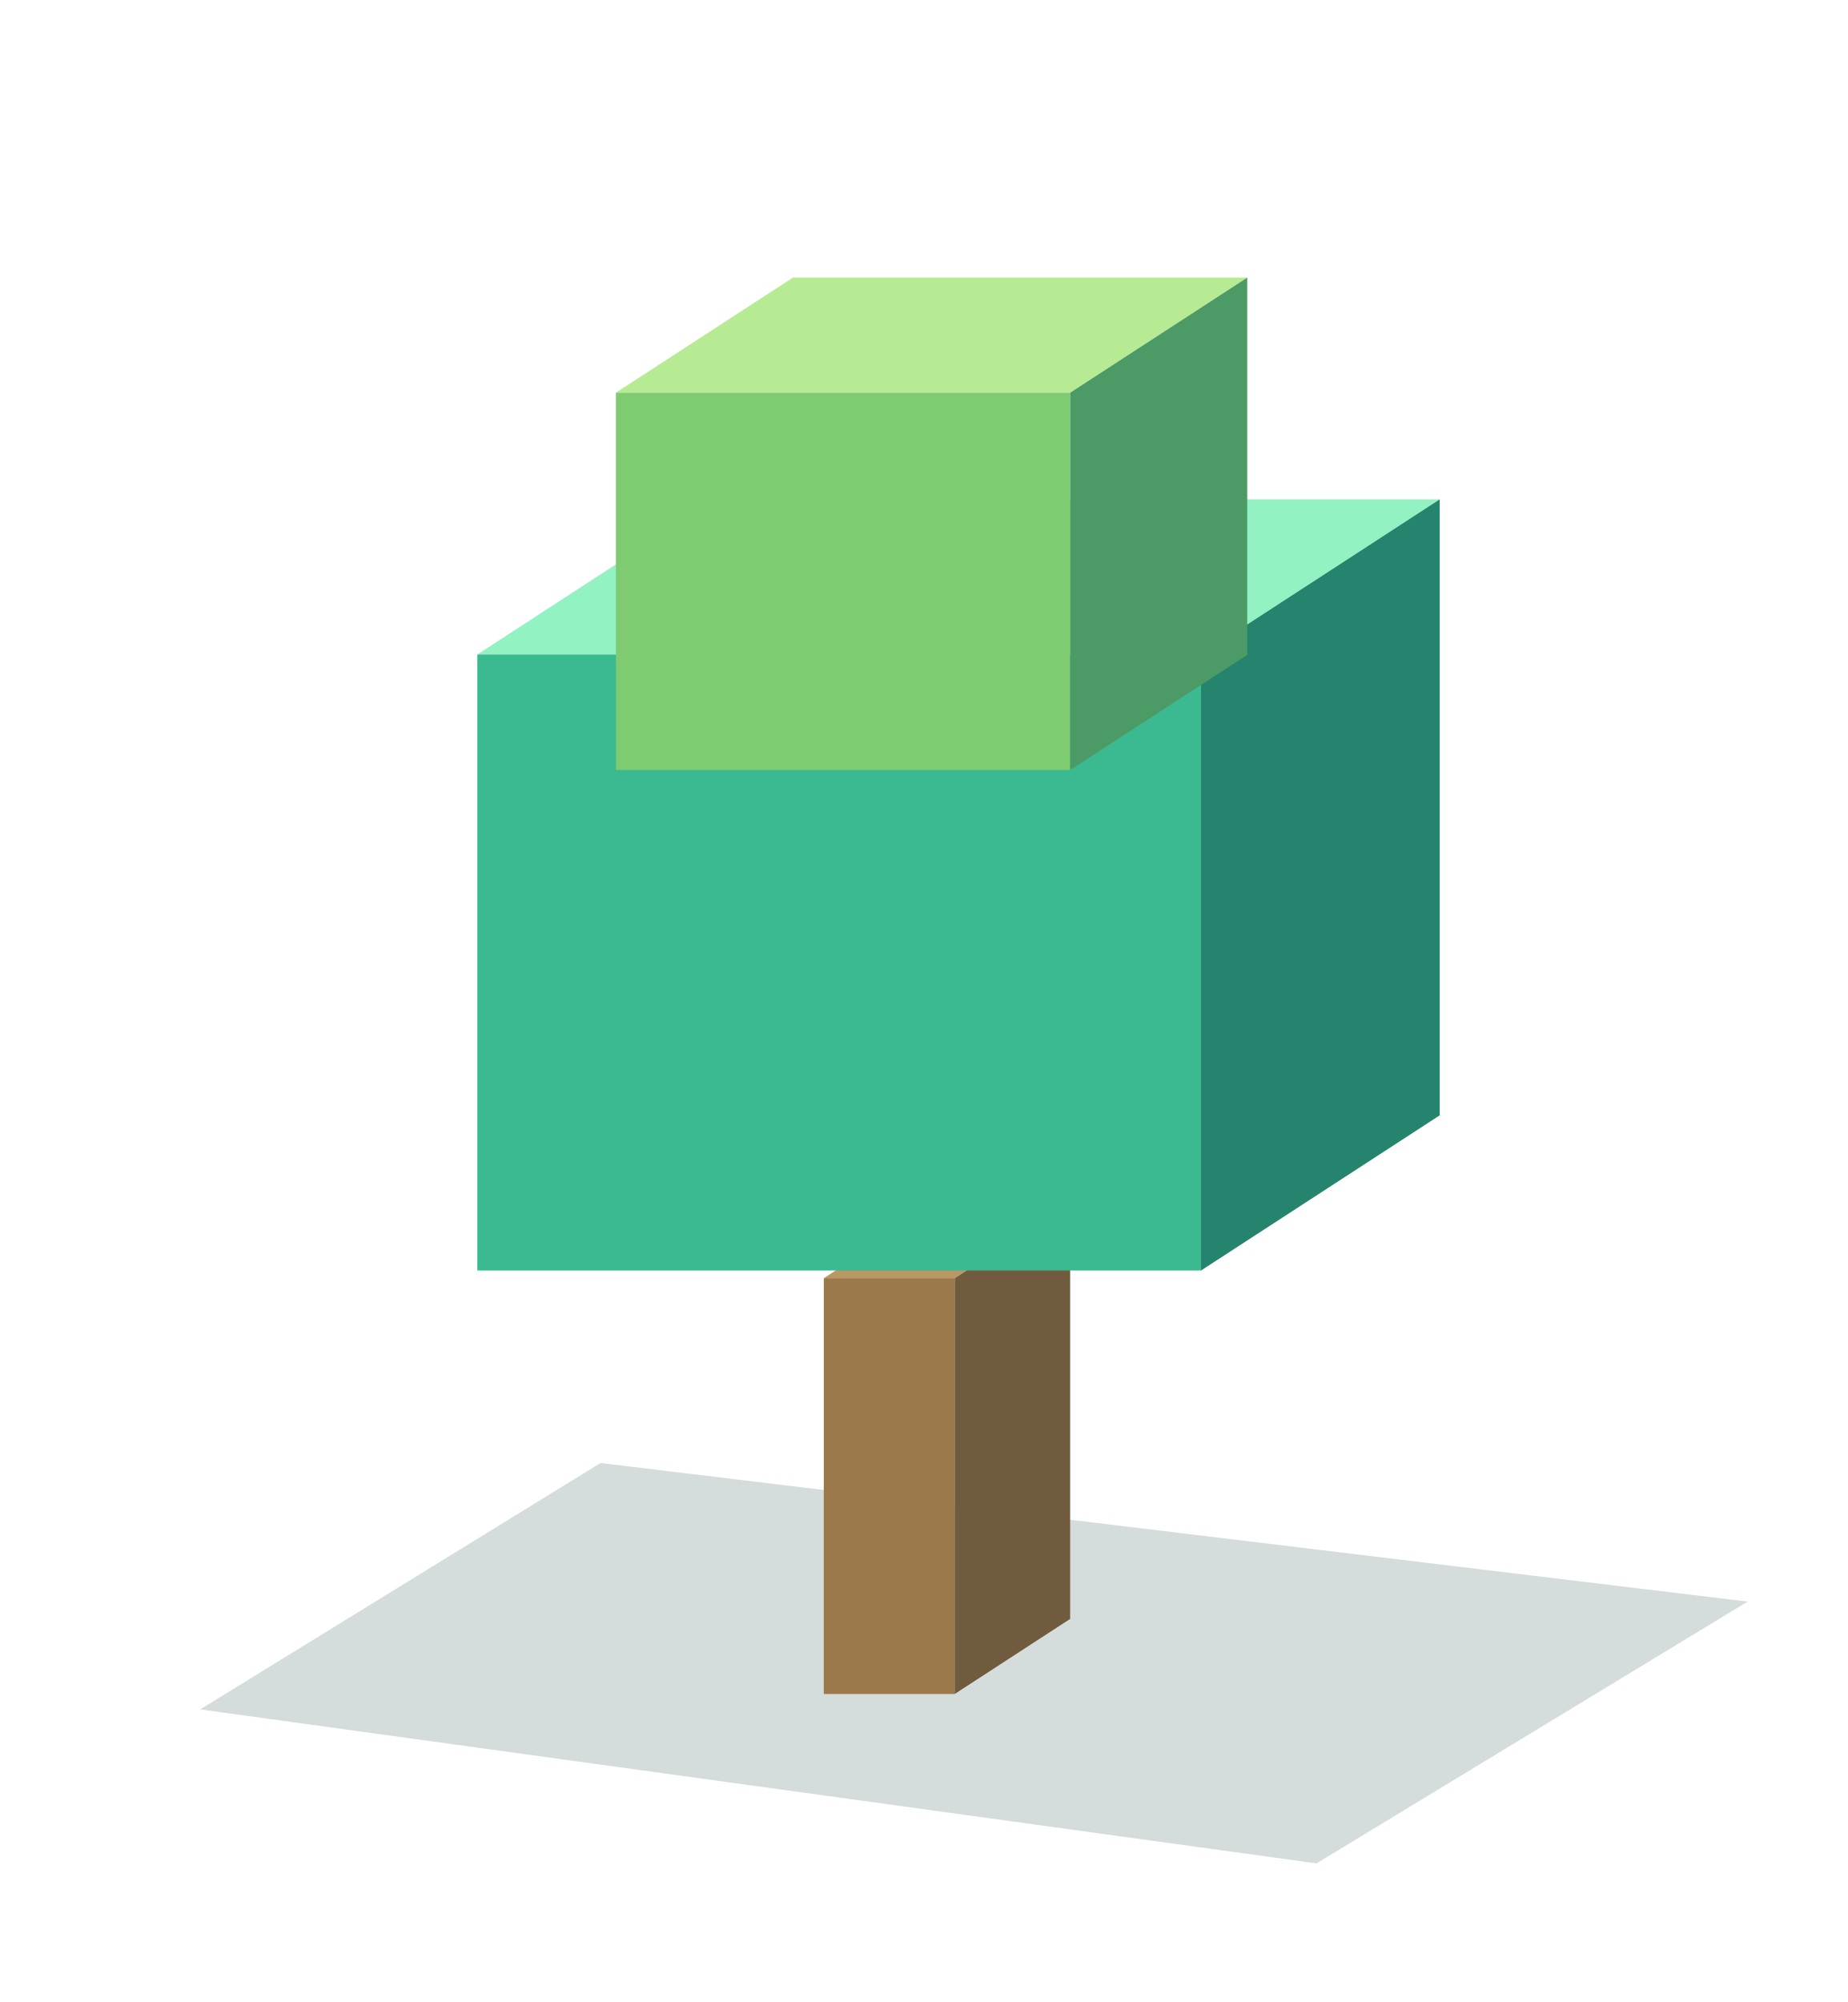
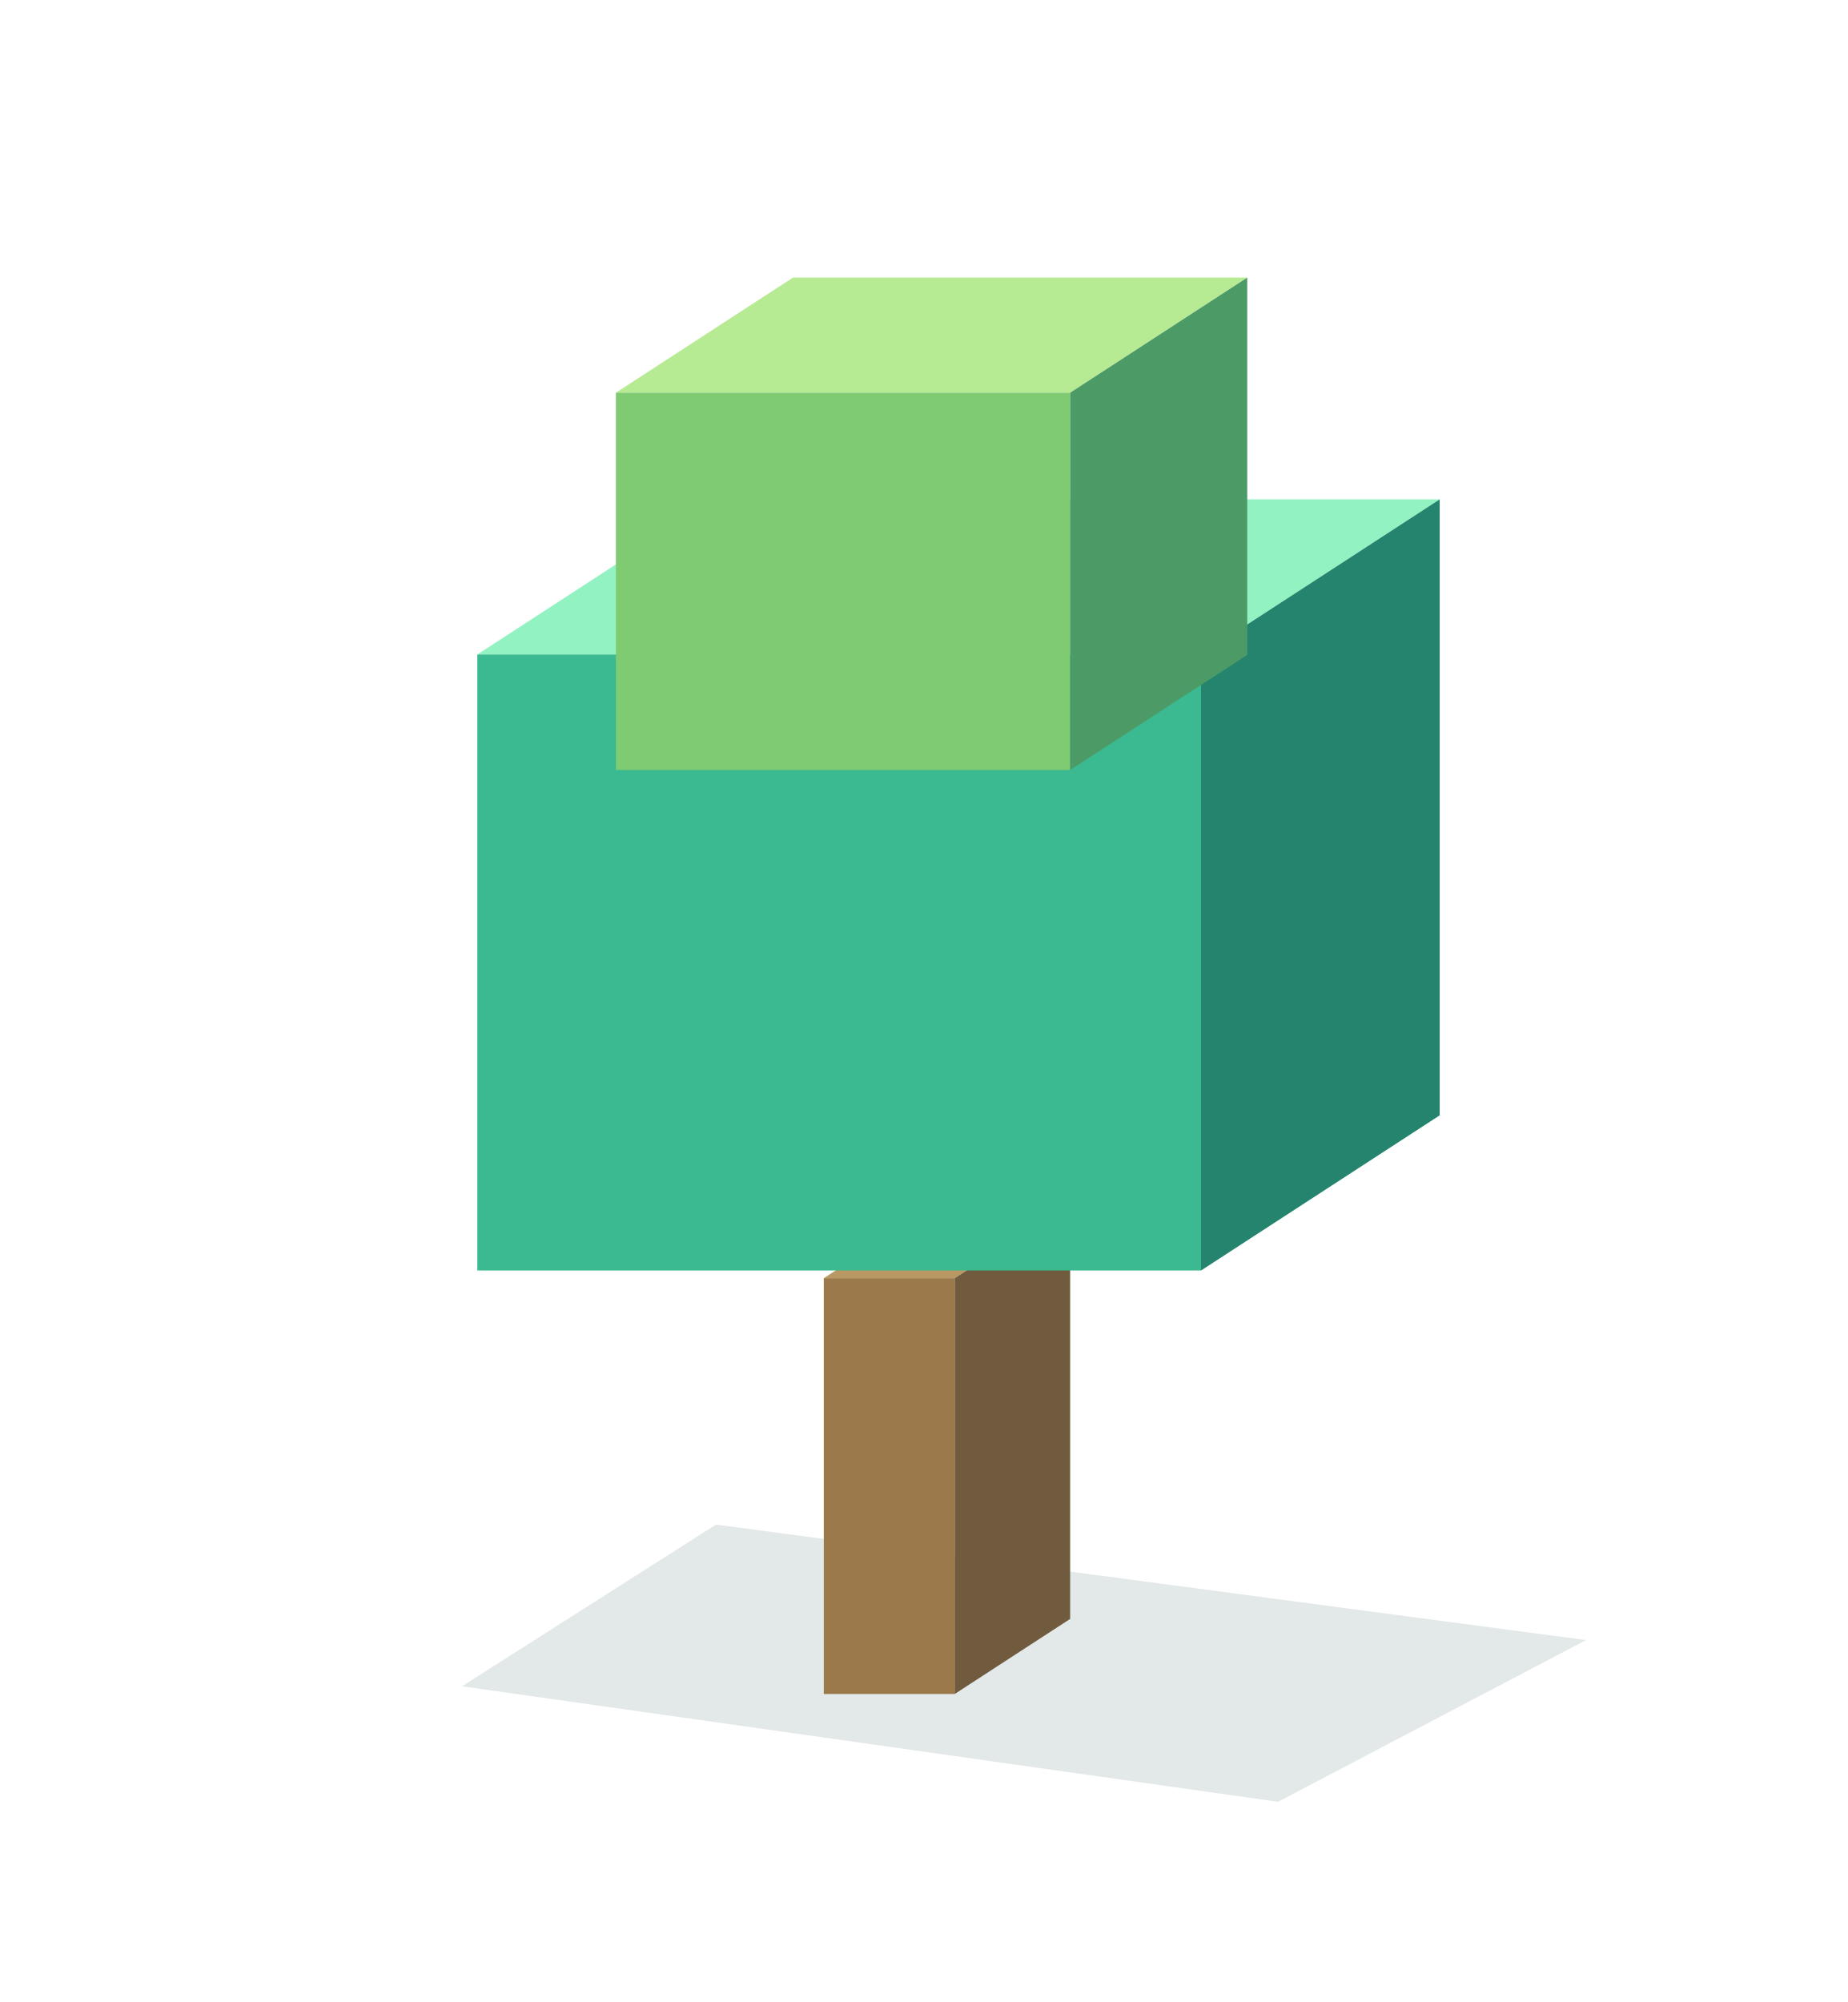
<svg xmlns="http://www.w3.org/2000/svg" width="240" height="260" viewBox="0 0 240 260">
-   <polygon points="26,222 171,242 227,208 78,190" fill="#224b4830" />
+   <polygon points="60,219 166,234 206,213 93,198" fill="#224b4820" />
  <polygon points="107,166 122,156.25 139,156.25 124,166" fill="#ba9863" />
  <rect x="107" y="166" width="17" height="54" fill="#9b794b" />
  <polygon points="124,166 139,156.25 139,210.25 124,220" fill="#705b3f" />
  <polygon points="62,85 93,64.85 187,64.85 156,85" fill="#92f2c1" />
  <rect x="62" y="85" width="94" height="80" fill="#3bb990" />
  <polygon points="156,85 187,64.85 187,144.85 156,165" fill="#25846e" />
  <polygon points="80,51 103,36.05 162,36.05 139,51" fill="#b7eb93" />
  <rect x="80" y="51" width="59" height="49" fill="#7ecb71" />
  <polygon points="139,51 162,36.05 162,85.05 139,100" fill="#4c9b67" />
</svg>
